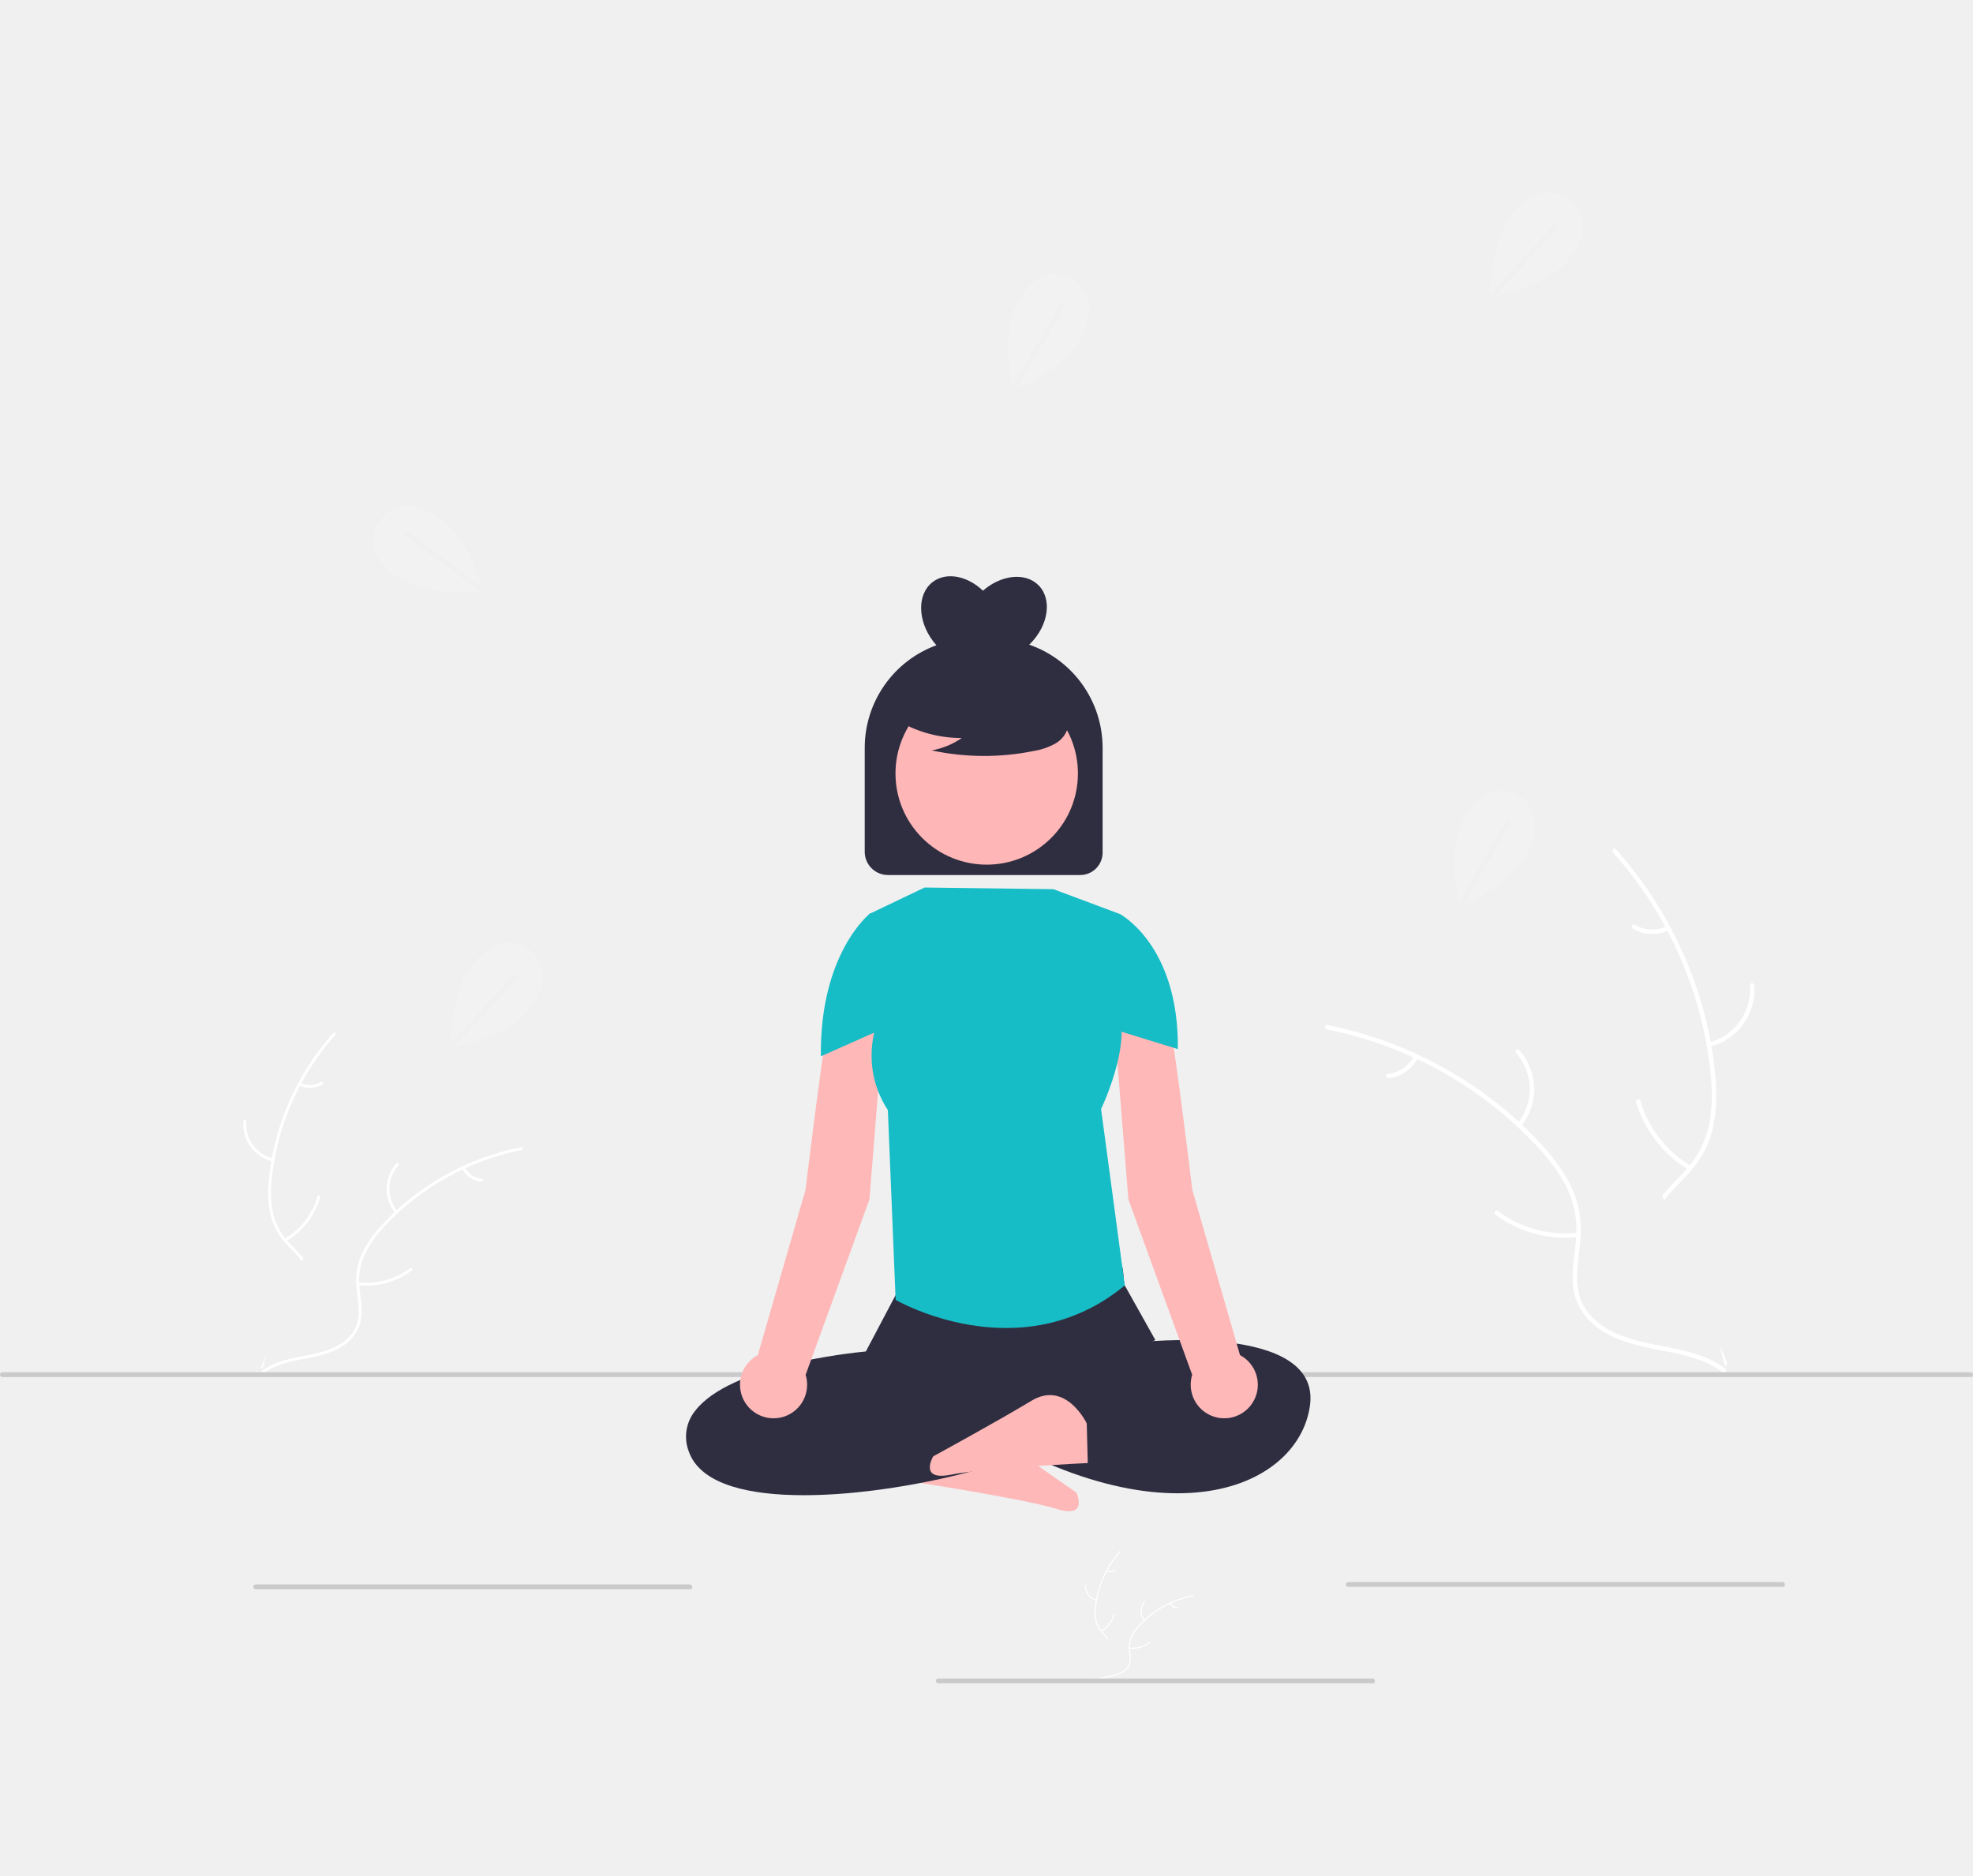
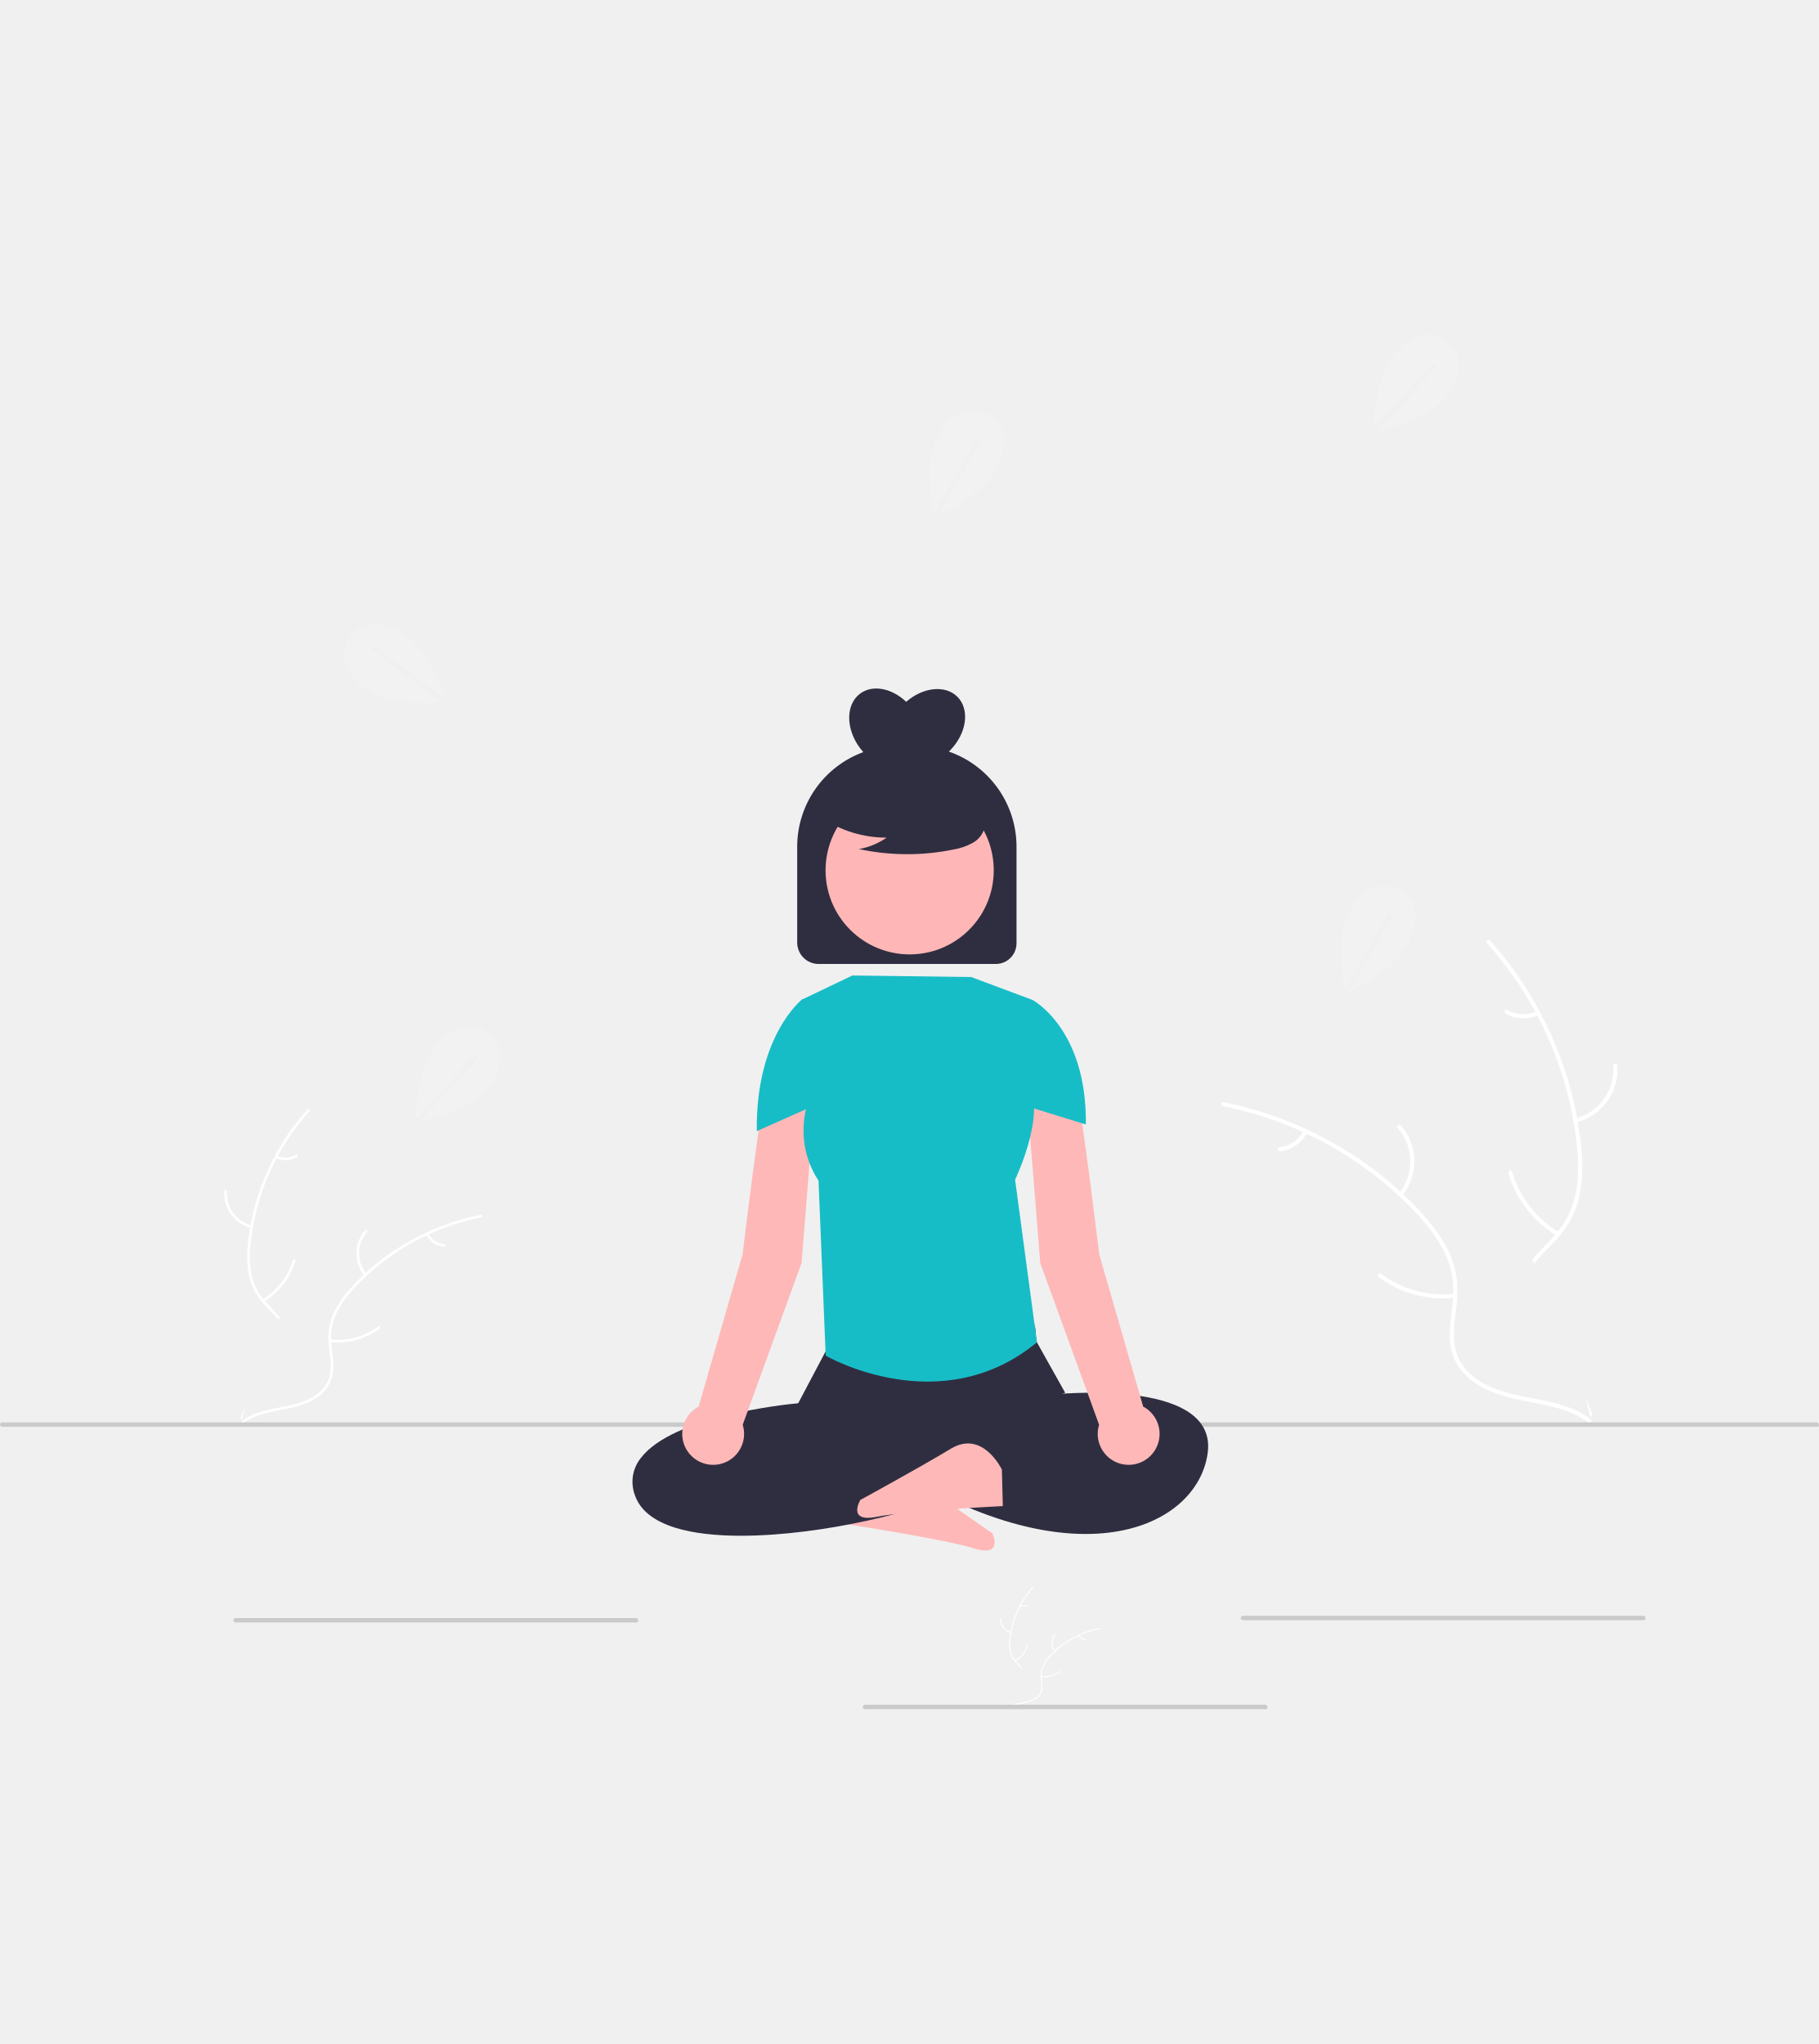
- <svg xmlns="http://www.w3.org/2000/svg" width="650" height="618" viewBox="0 0 818 618" fill="none">
+ <svg xmlns="http://www.w3.org/2000/svg" width="550" height="618" viewBox="0 0 818 618" fill="none">
  <path d="M384.404 518.797C384.404 518.797 394.815 501.721 408.181 511.818C421.547 521.914 446.301 538.95 446.301 538.95C446.301 538.95 451.371 549.846 438.249 545.753C425.126 541.66 382.289 535.074 382.289 535.074L384.404 518.797Z" fill="#FEB8B8" />
  <path d="M93.453 410.351C96.771 383.68 113.304 357.401 138.747 348.722C128.713 376.174 128.715 406.289 138.753 433.739C142.663 444.312 148.112 455.664 144.435 466.319C142.147 472.95 136.549 478.022 130.293 481.194C124.035 484.366 117.091 485.878 110.234 487.359L108.884 488.475C97.998 463.9 90.135 437.022 93.453 410.351Z" fill="#F0F0F0" />
  <path d="M139 349.226C124.183 365.823 114.974 386.666 112.681 408.793C112.103 413.548 112.278 418.365 113.2 423.065C114.246 427.615 116.491 431.801 119.703 435.19C122.634 438.409 126.006 441.364 128.103 445.24C129.147 447.24 129.756 449.438 129.891 451.69C130.026 453.942 129.683 456.196 128.885 458.307C127.033 463.616 123.384 467.944 119.668 472.052C115.541 476.614 111.183 481.286 109.429 487.334C109.217 488.066 108.092 487.694 108.304 486.962C111.356 476.441 121.572 470.465 126.444 460.989C128.717 456.567 129.671 451.433 127.54 446.766C125.677 442.684 122.203 439.635 119.207 436.4C116.025 433.14 113.69 429.151 112.406 424.781C111.247 420.143 110.887 415.342 111.34 410.583C112.189 399.852 114.721 389.322 118.842 379.378C123.482 368.002 130.035 357.504 138.216 348.338C138.723 347.77 139.503 348.663 139 349.226V349.226Z" fill="white" />
  <path d="M113 401.625C109.338 400.736 106.112 398.576 103.898 395.528C101.683 392.481 100.623 388.746 100.909 384.991C100.969 384.231 102.153 384.289 102.093 385.05C101.82 388.547 102.807 392.026 104.876 394.859C106.944 397.692 109.957 399.693 113.371 400.5C114.113 400.677 113.737 401.8 113 401.625Z" fill="white" />
  <path d="M118.002 433.753C124.614 429.806 129.496 423.512 131.673 416.126C131.888 415.394 133.013 415.766 132.798 416.497C130.518 424.179 125.425 430.718 118.535 434.811C117.878 435.201 117.348 434.141 118.002 433.753V433.753Z" fill="white" />
  <path d="M124.581 369.124C125.926 369.763 127.409 370.058 128.896 369.983C130.383 369.907 131.828 369.464 133.101 368.692C133.753 368.294 134.282 369.355 133.634 369.75C132.223 370.596 130.627 371.084 128.984 371.171C127.341 371.258 125.702 370.941 124.209 370.249C124.063 370.196 123.943 370.088 123.873 369.95C123.803 369.811 123.789 369.65 123.833 369.501C123.883 369.352 123.989 369.229 124.129 369.159C124.269 369.088 124.432 369.076 124.581 369.124V369.124Z" fill="white" />
  <path d="M216.301 396.359C215.901 396.619 215.501 396.879 215.101 397.149C209.742 400.672 204.679 404.624 199.961 408.966C199.591 409.296 199.221 409.636 198.861 409.976C187.605 420.558 178.413 433.138 171.751 447.076C169.105 452.624 166.885 458.366 165.111 464.251C162.661 472.379 160.651 481.387 155.801 488.035C155.303 488.734 154.762 489.402 154.181 490.034H110.351C110.251 489.984 110.151 489.944 110.051 489.894L108.301 489.974C108.371 489.664 108.451 489.344 108.521 489.034C108.561 488.855 108.611 488.675 108.651 488.495C108.681 488.375 108.711 488.255 108.731 488.145C108.741 488.105 108.751 488.065 108.761 488.035C108.781 487.925 108.811 487.825 108.831 487.725C109.271 485.935 109.724 484.146 110.191 482.356C110.191 482.346 110.191 482.346 110.201 482.336C113.791 468.71 118.551 455.263 125.201 442.967C125.401 442.597 125.601 442.217 125.821 441.847C128.849 436.321 132.324 431.051 136.211 426.091C138.348 423.382 140.621 420.783 143.021 418.303C149.235 411.909 156.416 406.531 164.301 402.368C180.021 394.07 198.221 390.891 215.021 395.959C215.451 396.089 215.871 396.219 216.301 396.359Z" fill="#F0F0F0" />
  <path d="M216.202 396.915C194.377 401.249 174.472 412.348 159.315 428.635C155.989 432.083 153.229 436.034 151.134 440.342C149.229 444.604 148.501 449.299 149.025 453.938C149.426 458.273 150.339 462.661 149.679 467.018C149.308 469.243 148.471 471.365 147.223 473.244C145.974 475.123 144.342 476.718 142.434 477.922C137.758 481.047 132.238 482.306 126.796 483.349C120.755 484.508 114.461 485.615 109.419 489.388C108.808 489.845 108.134 488.871 108.744 488.414C117.517 481.85 129.273 483.228 138.87 478.594C143.348 476.432 147.202 472.907 148.311 467.898C149.281 463.517 148.344 458.991 147.899 454.605C147.322 450.088 147.86 445.497 149.466 441.235C151.335 436.834 153.939 432.784 157.166 429.257C164.307 421.2 172.669 414.316 181.949 408.856C192.504 402.567 204.059 398.129 216.111 395.734C216.857 395.586 216.943 396.769 216.202 396.915H216.202Z" fill="white" />
  <path d="M163.886 423.103C161.498 420.19 160.223 416.523 160.29 412.757C160.357 408.991 161.76 405.371 164.25 402.544C164.756 401.974 165.666 402.733 165.16 403.304C162.836 405.932 161.529 409.304 161.474 412.811C161.419 416.318 162.62 419.729 164.86 422.429C165.346 423.016 164.369 423.687 163.886 423.103H163.886Z" fill="white" />
  <path d="M148.532 451.766C156.189 452.595 163.877 450.508 170.063 445.921C170.676 445.466 171.349 446.44 170.738 446.895C164.291 451.656 156.286 453.812 148.32 452.932C147.561 452.848 147.776 451.683 148.532 451.766V451.766Z" fill="white" />
  <path d="M192.706 404.124C193.395 405.444 194.402 406.572 195.634 407.407C196.867 408.242 198.288 408.757 199.77 408.908C200.53 408.982 200.313 410.147 199.558 410.073C197.922 409.9 196.354 409.328 194.989 408.409C193.625 407.489 192.507 406.25 191.732 404.799C191.648 404.668 191.616 404.51 191.644 404.357C191.672 404.204 191.757 404.067 191.882 403.975C192.011 403.886 192.171 403.852 192.325 403.88C192.479 403.908 192.616 403.996 192.706 404.124V404.124Z" fill="white" />
  <path d="M446.945 587.118C448.231 576.782 454.639 566.598 464.499 563.234C460.611 573.873 460.611 585.544 464.502 596.183C466.017 600.28 468.129 604.68 466.704 608.809C465.683 611.362 463.721 613.425 461.223 614.574C458.744 615.699 456.131 616.502 453.449 616.963L452.926 617.396C448.707 607.872 445.66 597.455 446.945 587.118Z" fill="#F0F0F0" />
  <path d="M464.597 563.429C458.855 569.862 455.286 577.939 454.397 586.515C454.173 588.358 454.241 590.224 454.598 592.046C455.004 593.809 455.874 595.432 457.119 596.745C458.358 597.907 459.451 599.214 460.374 600.64C460.779 601.415 461.015 602.267 461.067 603.139C461.119 604.012 460.987 604.886 460.677 605.704C459.855 607.701 458.641 609.513 457.105 611.031C455.506 612.799 453.817 614.61 453.137 616.953C453.055 617.237 452.619 617.093 452.701 616.809C453.884 612.732 457.843 610.416 459.731 606.743C460.218 605.918 460.509 604.992 460.583 604.036C460.656 603.081 460.51 602.121 460.156 601.231C459.3 599.729 458.21 598.373 456.926 597.214C455.693 595.951 454.788 594.405 454.291 592.711C453.842 590.914 453.702 589.053 453.878 587.208C454.207 583.05 455.188 578.969 456.785 575.115C458.583 570.706 461.123 566.637 464.293 563.085C464.49 562.865 464.792 563.211 464.597 563.429H464.597Z" fill="white" />
  <path d="M454.521 583.737C453.102 583.392 451.852 582.555 450.993 581.374C450.135 580.193 449.724 578.746 449.835 577.29C449.858 576.996 450.317 577.018 450.294 577.313C450.188 578.668 450.571 580.016 451.372 581.115C452.174 582.213 453.342 582.988 454.665 583.301C454.952 583.369 454.807 583.805 454.521 583.737H454.521Z" fill="white" />
  <path d="M456.459 596.188C459.022 594.658 460.914 592.219 461.757 589.357C461.841 589.073 462.277 589.217 462.193 589.5C461.31 592.478 459.336 595.012 456.666 596.598C456.411 596.749 456.206 596.338 456.459 596.188V596.188Z" fill="white" />
  <path d="M459.009 571.141C459.53 571.389 460.105 571.503 460.681 571.474C461.258 571.444 461.818 571.273 462.311 570.973C462.564 570.819 462.769 571.23 462.518 571.383C461.971 571.711 461.352 571.901 460.716 571.934C460.079 571.968 459.444 571.845 458.865 571.577C458.809 571.556 458.762 571.515 458.735 571.461C458.708 571.407 458.702 571.345 458.719 571.287C458.739 571.229 458.78 571.182 458.834 571.154C458.888 571.127 458.951 571.122 459.009 571.141L459.009 571.141Z" fill="white" />
  <path d="M494.555 581.696C494.4 581.797 494.245 581.897 494.09 582.002C492.014 583.367 490.051 584.899 488.223 586.582C488.079 586.71 487.936 586.841 487.797 586.973C483.434 591.074 479.872 595.95 477.29 601.351C476.265 603.502 475.404 605.727 474.717 608.008C473.767 611.158 472.988 614.648 471.109 617.225C470.915 617.496 470.706 617.755 470.481 618H453.494C453.456 617.981 453.417 617.965 453.378 617.946L452.7 617.977C452.727 617.857 452.758 617.733 452.785 617.612C452.801 617.543 452.82 617.473 452.835 617.403C452.847 617.357 452.859 617.31 452.866 617.268C452.87 617.252 452.874 617.237 452.878 617.225C452.886 617.182 452.897 617.144 452.905 617.105C453.076 616.411 453.251 615.718 453.432 615.024L453.436 615.017C454.763 609.719 456.715 604.597 459.249 599.759C459.327 599.615 459.404 599.468 459.49 599.325C460.663 597.183 462.01 595.141 463.516 593.219C464.345 592.169 465.225 591.161 466.156 590.2C468.564 587.722 471.347 585.638 474.403 584.025C480.495 580.809 487.548 579.577 494.059 581.541C494.226 581.591 494.389 581.642 494.555 581.696Z" fill="#F0F0F0" />
  <path d="M494.517 581.912C486.058 583.591 478.344 587.892 472.47 594.205C471.181 595.541 470.111 597.072 469.3 598.742C468.561 600.394 468.279 602.213 468.482 604.011C468.772 605.684 468.857 607.386 468.736 609.08C468.592 609.942 468.268 610.765 467.784 611.493C467.3 612.221 466.667 612.839 465.928 613.306C464.069 614.406 462.008 615.121 459.867 615.409C457.526 615.858 455.087 616.287 453.133 617.75C452.896 617.927 452.635 617.549 452.871 617.372C456.271 614.828 460.827 615.362 464.547 613.566C465.432 613.2 466.223 612.636 466.857 611.918C467.491 611.199 467.952 610.345 468.206 609.421C468.426 607.706 468.373 605.967 468.046 604.269C467.822 602.518 468.031 600.739 468.653 599.088C469.377 597.382 470.387 595.812 471.637 594.445C474.405 591.323 477.646 588.655 481.242 586.539C485.333 584.102 489.811 582.382 494.482 581.454C494.771 581.396 494.804 581.855 494.517 581.912H494.517Z" fill="white" />
  <path d="M474.242 592.061C473.316 590.932 472.822 589.511 472.848 588.051C472.874 586.591 473.418 585.189 474.383 584.093C474.579 583.872 474.932 584.166 474.735 584.387C473.835 585.406 473.328 586.713 473.307 588.072C473.286 589.431 473.751 590.753 474.619 591.799C474.808 592.027 474.429 592.287 474.242 592.061Z" fill="white" />
  <path d="M468.291 603.169C471.259 603.49 474.238 602.681 476.636 600.904C476.873 600.727 477.134 601.105 476.897 601.281C474.399 603.126 471.297 603.962 468.209 603.621C467.915 603.588 467.999 603.137 468.291 603.169H468.291Z" fill="white" />
  <path d="M485.411 584.705C485.678 585.217 486.068 585.654 486.546 585.977C487.024 586.301 487.574 586.501 488.149 586.559C488.443 586.588 488.359 587.04 488.067 587.011C487.432 586.944 486.825 586.722 486.296 586.366C485.767 586.009 485.334 585.529 485.034 584.967C485.001 584.916 484.989 584.855 484.999 584.796C485.01 584.736 485.043 584.683 485.092 584.647C485.142 584.613 485.203 584.6 485.263 584.611C485.323 584.622 485.376 584.656 485.411 584.705V584.705Z" fill="white" />
  <path d="M738.788 367.557C733.689 326.563 708.276 286.171 669.169 272.83C684.591 315.025 684.588 361.314 669.159 403.506C663.15 419.757 654.774 437.206 660.426 453.584C663.943 463.774 672.547 471.571 682.164 476.446C691.782 481.322 702.455 483.645 712.995 485.922L715.07 487.637C731.802 449.865 743.888 408.552 738.788 367.557Z" fill="#F0F0F0" />
  <path d="M668.781 273.605C691.555 299.116 705.71 331.152 709.235 365.163C709.945 372.454 710.032 379.912 708.437 387.099C706.83 394.092 703.378 400.527 698.441 405.736C693.936 410.685 688.754 415.225 685.53 421.183C682.132 427.462 682.002 434.597 684.328 441.268C687.174 449.429 692.784 456.081 698.496 462.395C704.838 469.407 711.536 476.589 714.232 485.883C714.559 487.01 716.288 486.437 715.962 485.313C711.271 469.141 695.569 459.955 688.08 445.39C684.586 438.593 683.119 430.703 686.395 423.528C689.26 417.254 694.599 412.568 699.204 407.596C704.04 402.376 707.748 396.649 709.658 389.738C711.611 382.668 711.817 375.191 711.295 367.914C709.99 351.42 706.099 335.235 699.765 319.95C692.633 302.465 682.561 286.329 669.986 272.24C669.207 271.368 668.007 272.739 668.781 273.605L668.781 273.605Z" fill="white" />
  <path d="M708.744 354.145C714.372 352.779 719.33 349.458 722.735 344.774C726.139 340.091 727.767 334.35 727.328 328.577C727.235 327.409 725.416 327.499 725.509 328.668C725.927 334.043 724.41 339.39 721.231 343.745C718.052 348.1 713.421 351.175 708.173 352.416C707.033 352.687 707.611 354.414 708.744 354.145H708.744Z" fill="white" />
  <path d="M701.056 403.527C690.892 397.46 683.389 387.786 680.043 376.434C679.712 375.309 677.983 375.881 678.313 377.004C681.817 388.811 689.646 398.863 700.237 405.153C701.247 405.752 702.06 404.123 701.056 403.527V403.527Z" fill="white" />
  <path d="M690.943 304.19C688.876 305.172 686.597 305.625 684.311 305.509C682.025 305.393 679.804 304.712 677.847 303.525C676.845 302.914 676.033 304.544 677.028 305.151C679.196 306.452 681.65 307.202 684.176 307.336C686.701 307.47 689.22 306.983 691.514 305.919C691.739 305.837 691.924 305.672 692.031 305.458C692.139 305.245 692.161 304.998 692.093 304.769C692.017 304.54 691.853 304.351 691.637 304.243C691.422 304.135 691.173 304.115 690.943 304.19V304.19Z" fill="white" />
  <path d="M549.966 346.051C550.58 346.451 551.195 346.85 551.811 347.265C560.047 352.68 567.829 358.754 575.081 365.428C575.65 365.935 576.219 366.458 576.772 366.98C594.072 383.247 608.201 402.582 618.441 424.005C622.508 432.533 625.92 441.359 628.647 450.404C632.413 462.897 635.502 476.742 642.957 486.961C643.723 488.036 644.555 489.062 645.447 490.034H712.816C712.969 489.957 713.123 489.896 713.277 489.819L715.967 489.942C715.859 489.466 715.736 488.974 715.628 488.498C715.567 488.221 715.49 487.944 715.429 487.668C715.383 487.483 715.336 487.299 715.306 487.13C715.291 487.068 715.275 487.007 715.26 486.961C715.229 486.792 715.183 486.638 715.152 486.485C714.476 483.734 713.779 480.984 713.062 478.233C713.062 478.218 713.062 478.218 713.047 478.202C707.528 457.258 700.212 436.59 689.991 417.689C689.683 417.121 689.376 416.537 689.038 415.968C684.383 407.474 679.042 399.375 673.068 391.751C669.783 387.587 666.289 383.592 662.6 379.781C653.05 369.952 642.012 361.686 629.892 355.287C605.73 342.533 577.756 337.646 551.933 345.437C551.272 345.637 550.626 345.836 549.966 346.051Z" fill="#F0F0F0" />
  <path d="M550.117 346.906C583.664 353.567 614.259 370.627 637.556 395.661C642.514 401.055 647.075 406.957 650.13 413.655C653.058 420.206 654.177 427.422 653.372 434.552C652.755 441.215 651.352 447.96 652.366 454.657C653.435 461.716 657.627 467.492 663.502 471.417C670.689 476.22 679.174 478.155 687.538 479.759C696.824 481.54 706.497 483.242 714.248 489.041C715.187 489.744 716.222 488.246 715.285 487.544C701.801 477.455 683.731 479.572 668.98 472.45C662.097 469.127 656.174 463.709 654.469 456.009C652.978 449.276 654.419 442.32 655.102 435.578C655.819 428.5 655.33 421.695 652.693 415.027C649.996 408.207 645.656 402.113 640.858 396.616C629.883 384.233 617.029 373.652 602.766 365.26C586.542 355.593 568.782 348.771 550.257 345.091C549.11 344.863 548.978 346.68 550.117 346.906V346.906Z" fill="white" />
  <path d="M630.529 387.159C634.2 382.681 636.159 377.044 636.056 371.256C635.954 365.467 633.796 359.903 629.97 355.558C629.192 354.682 627.793 355.848 628.572 356.726C632.143 360.765 634.152 365.948 634.236 371.339C634.321 376.729 632.475 381.972 629.032 386.122C628.285 387.024 629.786 388.056 630.529 387.159L630.529 387.159Z" fill="white" />
  <path d="M654.13 431.215C642.361 432.488 630.544 429.28 621.036 422.23C620.094 421.531 619.058 423.029 619.998 423.727C629.907 431.045 642.211 434.358 654.456 433.006C655.623 432.877 655.291 431.086 654.13 431.215V431.215Z" fill="white" />
  <path d="M586.231 357.987C585.172 360.015 583.625 361.749 581.73 363.032C579.835 364.315 577.651 365.108 575.374 365.339C574.206 365.454 574.539 367.244 575.7 367.13C578.214 366.864 580.625 365.985 582.722 364.572C584.819 363.159 586.538 361.254 587.728 359.023C587.858 358.823 587.907 358.58 587.864 358.345C587.821 358.109 587.69 357.899 587.498 357.757C587.299 357.621 587.055 357.568 586.817 357.611C586.58 357.654 586.369 357.789 586.231 357.987V357.987Z" fill="white" />
  <path d="M817.327 491.034H1C0.735 491.034 0.48 490.929 0.293 490.741C0.105 490.554 0 490.299 0 490.034C0 489.769 0.105 489.515 0.293 489.327C0.48 489.14 0.735 489.034 1 489.034H817C817.265 489.034 817.52 489.14 817.707 489.327C817.895 489.515 818 489.769 818 490.034C818 490.586 817.879 491.034 817.327 491.034Z" fill="#CACACA" />
  <path d="M286.327 579.01H106C105.735 579.01 105.48 578.905 105.293 578.718C105.105 578.53 105 578.276 105 578.011C105 577.746 105.105 577.491 105.293 577.304C105.48 577.116 105.735 577.011 106 577.011H286C286.265 577.011 286.52 577.116 286.707 577.304C286.895 577.491 287 577.746 287 578.011C287 578.563 286.879 579.01 286.327 579.01Z" fill="#CACACA" />
  <path d="M569.327 618H389C388.735 618 388.48 617.895 388.293 617.707C388.105 617.52 388 617.265 388 617C388 616.735 388.105 616.481 388.293 616.293C388.48 616.106 388.735 616 389 616H569C569.265 616 569.52 616.106 569.707 616.293C569.895 616.481 570 616.735 570 617C570 617.552 569.879 618 569.327 618Z" fill="#CACACA" />
  <path d="M739.327 578.011H559C558.735 578.011 558.48 577.905 558.293 577.718C558.105 577.53 558 577.276 558 577.011C558 576.746 558.105 576.491 558.293 576.304C558.48 576.117 558.735 576.011 559 576.011H739C739.265 576.011 739.52 576.117 739.707 576.304C739.895 576.491 740 576.746 740 577.011C740 577.563 739.879 578.011 739.327 578.011Z" fill="#CACACA" />
  <path d="M333.258 540.021C322.056 540.021 311.801 538.948 303.653 536.411C293.968 533.396 287.887 528.521 285.577 521.909C284.491 519.102 284.167 516.058 284.637 513.085C285.107 510.112 286.355 507.317 288.254 504.981C302.581 486.317 352.3 481.053 358.971 480.431L372.505 454.811C373.371 448.698 369.274 444.07 376.353 443.954L460.087 442.817C467.039 442.671 465.066 446.975 466.257 452.935L479.014 475.703L424.108 498.87L432.409 519.093L431.867 519.408C415.798 528.727 369.585 540.019 333.258 540.021Z" fill="#2F2E41" />
  <path d="M471.413 476.675C471.413 476.675 548.093 467.902 543.092 502.994C538.092 538.085 479.748 562.942 391.399 502.994L401.401 485.448C401.401 485.448 434.323 483.811 454.327 475.038L471.413 476.675Z" fill="#2F2E41" />
  <path d="M362.854 317.698C362.854 317.698 348.279 315.049 344.305 337.567C340.33 360.084 333.963 413.422 333.963 413.422L314.194 481.938C311.862 483.175 309.931 485.05 308.625 487.344C307.32 489.638 306.694 492.256 306.821 494.892C306.948 497.528 307.823 500.074 309.343 502.231C310.863 504.389 312.966 506.069 315.406 507.077C317.846 508.084 320.522 508.377 323.122 507.921C325.722 507.464 328.139 506.278 330.09 504.5C332.04 502.721 333.445 500.425 334.139 497.879C334.833 495.333 334.788 492.641 334.009 490.12L360.461 417.401L365.503 354.791V321.984C365.503 321.094 365.255 320.222 364.787 319.465C364.319 318.708 363.65 318.096 362.854 317.698V317.698Z" fill="#FEB8B8" />
  <path d="M465.438 317.698C465.438 317.698 480.012 315.049 483.987 337.567C487.961 360.084 494.328 413.422 494.328 413.422L514.097 481.938C516.429 483.175 518.36 485.05 519.666 487.344C520.971 489.638 521.597 492.256 521.47 494.892C521.343 497.528 520.468 500.074 518.948 502.231C517.428 504.389 515.325 506.069 512.885 507.077C510.445 508.084 507.769 508.377 505.169 507.921C502.569 507.464 500.152 506.278 498.202 504.5C496.251 502.721 494.847 500.425 494.152 497.879C493.458 495.333 493.503 492.641 494.282 490.12L467.83 417.401L462.788 354.791V321.984C462.788 321.094 463.036 320.222 463.504 319.465C463.972 318.708 464.642 318.096 465.438 317.698V317.698Z" fill="#FEB8B8" />
  <path d="M464.327 299.085L436.76 288.778L383.327 288.088L360.327 299.085L366.786 336.202C366.786 336.202 353.744 358.28 368.104 380.362L371.327 459.043C371.327 459.043 422.843 488.908 466.327 453.044L456.499 379.89C456.499 379.89 472.937 345.949 460.196 333.34L464.327 299.085Z" fill="#17BDC6" />
  <path d="M453.099 310.619L464.327 299.085C464.327 299.085 488.831 311.971 488.327 355.07L457.415 345.546L453.099 310.619Z" fill="#17BDC6" />
  <path d="M372.801 310.619L360.871 298.693C360.871 298.693 339.822 314.971 340.327 358.07L368.484 345.546L372.801 310.619Z" fill="#17BDC6" />
  <path d="M450.564 510.271C450.564 510.271 441.977 492.209 427.637 500.868C413.297 509.526 386.912 523.908 386.912 523.908C386.912 523.908 380.741 534.221 394.216 531.508C407.692 528.796 450.981 526.679 450.981 526.679L450.564 510.271Z" fill="#FEB8B8" />
  <path d="M426.708 187.399C426.83 187.282 426.957 187.178 427.076 187.058C434.75 179.387 436.305 168.504 430.55 162.751C425.111 157.313 415.094 158.411 407.532 165.021C401.049 158.851 392.356 157.13 386.729 161.39C380.241 166.302 380.291 177.295 386.843 185.944C387.291 186.537 387.762 187.097 388.246 187.635C379.527 190.826 372 196.616 366.682 204.224C361.364 211.832 358.512 220.889 358.512 230.17V273.279C358.512 274.543 358.761 275.795 359.245 276.963C359.729 278.13 360.438 279.192 361.332 280.085C362.226 280.979 363.288 281.688 364.456 282.172C365.624 282.656 366.876 282.905 368.141 282.905H447.836C450.304 282.905 452.671 281.925 454.416 280.18C456.161 278.435 457.142 276.069 457.142 273.602V230.17C457.14 220.764 454.209 211.592 448.756 203.927C443.302 196.262 435.596 190.485 426.708 187.399Z" fill="#2F2E41" />
  <path d="M435.827 267.53C450.596 252.765 450.596 228.827 435.827 214.062C421.058 199.297 397.113 199.297 382.344 214.062C367.576 228.827 367.575 252.765 382.344 267.53C397.113 282.295 421.058 282.295 435.827 267.53Z" fill="#FFB6B6" />
  <path d="M369.348 217.015C377.99 222.97 388.247 226.139 398.742 226.097C394.999 228.692 390.736 230.445 386.25 231.235C400.204 234.228 414.627 234.309 428.614 231.473C431.723 230.975 434.723 229.945 437.483 228.428C438.858 227.66 440.056 226.612 440.999 225.351C441.942 224.09 442.609 222.645 442.957 221.109C443.886 215.801 439.749 210.978 435.449 207.727C428.866 202.827 421.275 199.451 413.227 197.843C405.178 196.235 396.873 196.435 388.911 198.43C383.712 199.774 378.505 202.044 375.128 206.217C371.751 210.391 370.751 216.826 373.968 221.124L369.348 217.015Z" fill="#2F2E41" />
  <path d="M167.069 141.569L168.261 139.962L200.01 163.506C198.285 158.249 192.178 141.583 182.166 134.933C170.206 126.99 161.791 129.461 157.207 136.359C152.623 143.257 153.604 151.97 165.565 159.914C175.703 166.649 193.763 165.712 199.033 165.271L167.069 141.569Z" fill="#F2F2F2" />
  <path d="M644.767 12.669L646.241 14.021L619.517 43.14C624.926 41.972 642.141 37.633 649.798 28.37C658.945 17.304 657.362 8.68 650.976 3.404C644.59 -1.871 635.82 -1.802 626.673 9.264C618.919 18.644 617.972 36.7 617.863 41.985L644.767 12.669Z" fill="#F2F2F2" />
  <path d="M213.767 323.585L215.241 324.938L188.517 354.057C193.926 352.888 211.141 348.549 218.798 339.287C227.945 328.221 226.362 319.597 219.976 314.321C213.59 309.045 204.82 309.115 195.673 320.181C187.919 329.561 186.972 347.616 186.863 352.901L213.767 323.585Z" fill="#F2F2F2" />
  <path d="M439.744 46.038L441.475 47.039L421.678 81.245C426.707 78.935 442.577 70.979 448.05 60.281C454.589 47.5 451.179 39.422 443.803 35.651C436.428 31.88 427.88 33.843 421.341 46.623C415.798 57.457 418.777 75.29 419.813 80.474L439.744 46.038Z" fill="#F2F2F2" />
  <path d="M624.744 259.98L626.475 260.982L606.678 295.188C611.707 292.878 627.577 284.922 633.05 274.224C639.589 261.443 636.179 253.365 628.803 249.594C621.428 245.822 612.88 247.785 606.341 260.566C600.798 271.4 603.777 289.233 604.813 294.417L624.744 259.98Z" fill="#F2F2F2" />
</svg>
